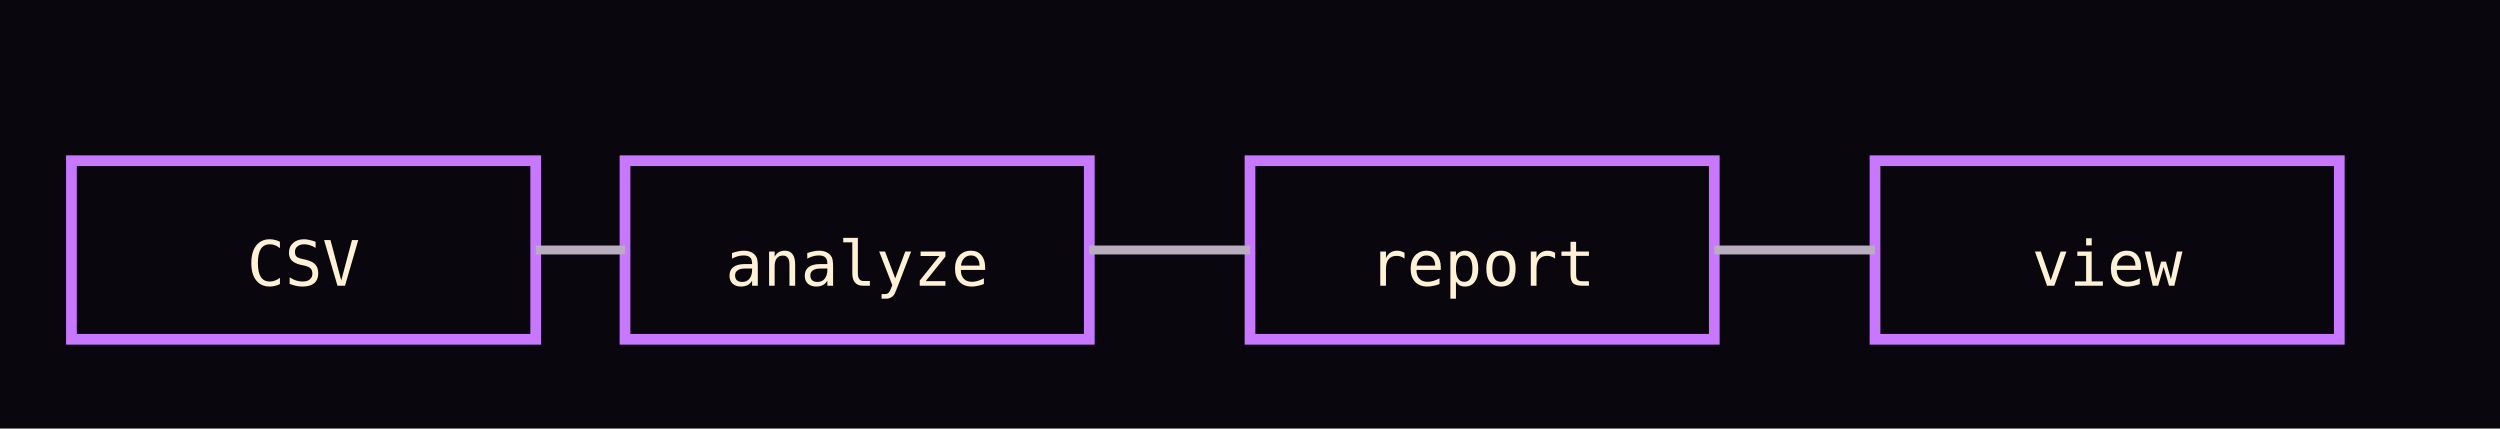
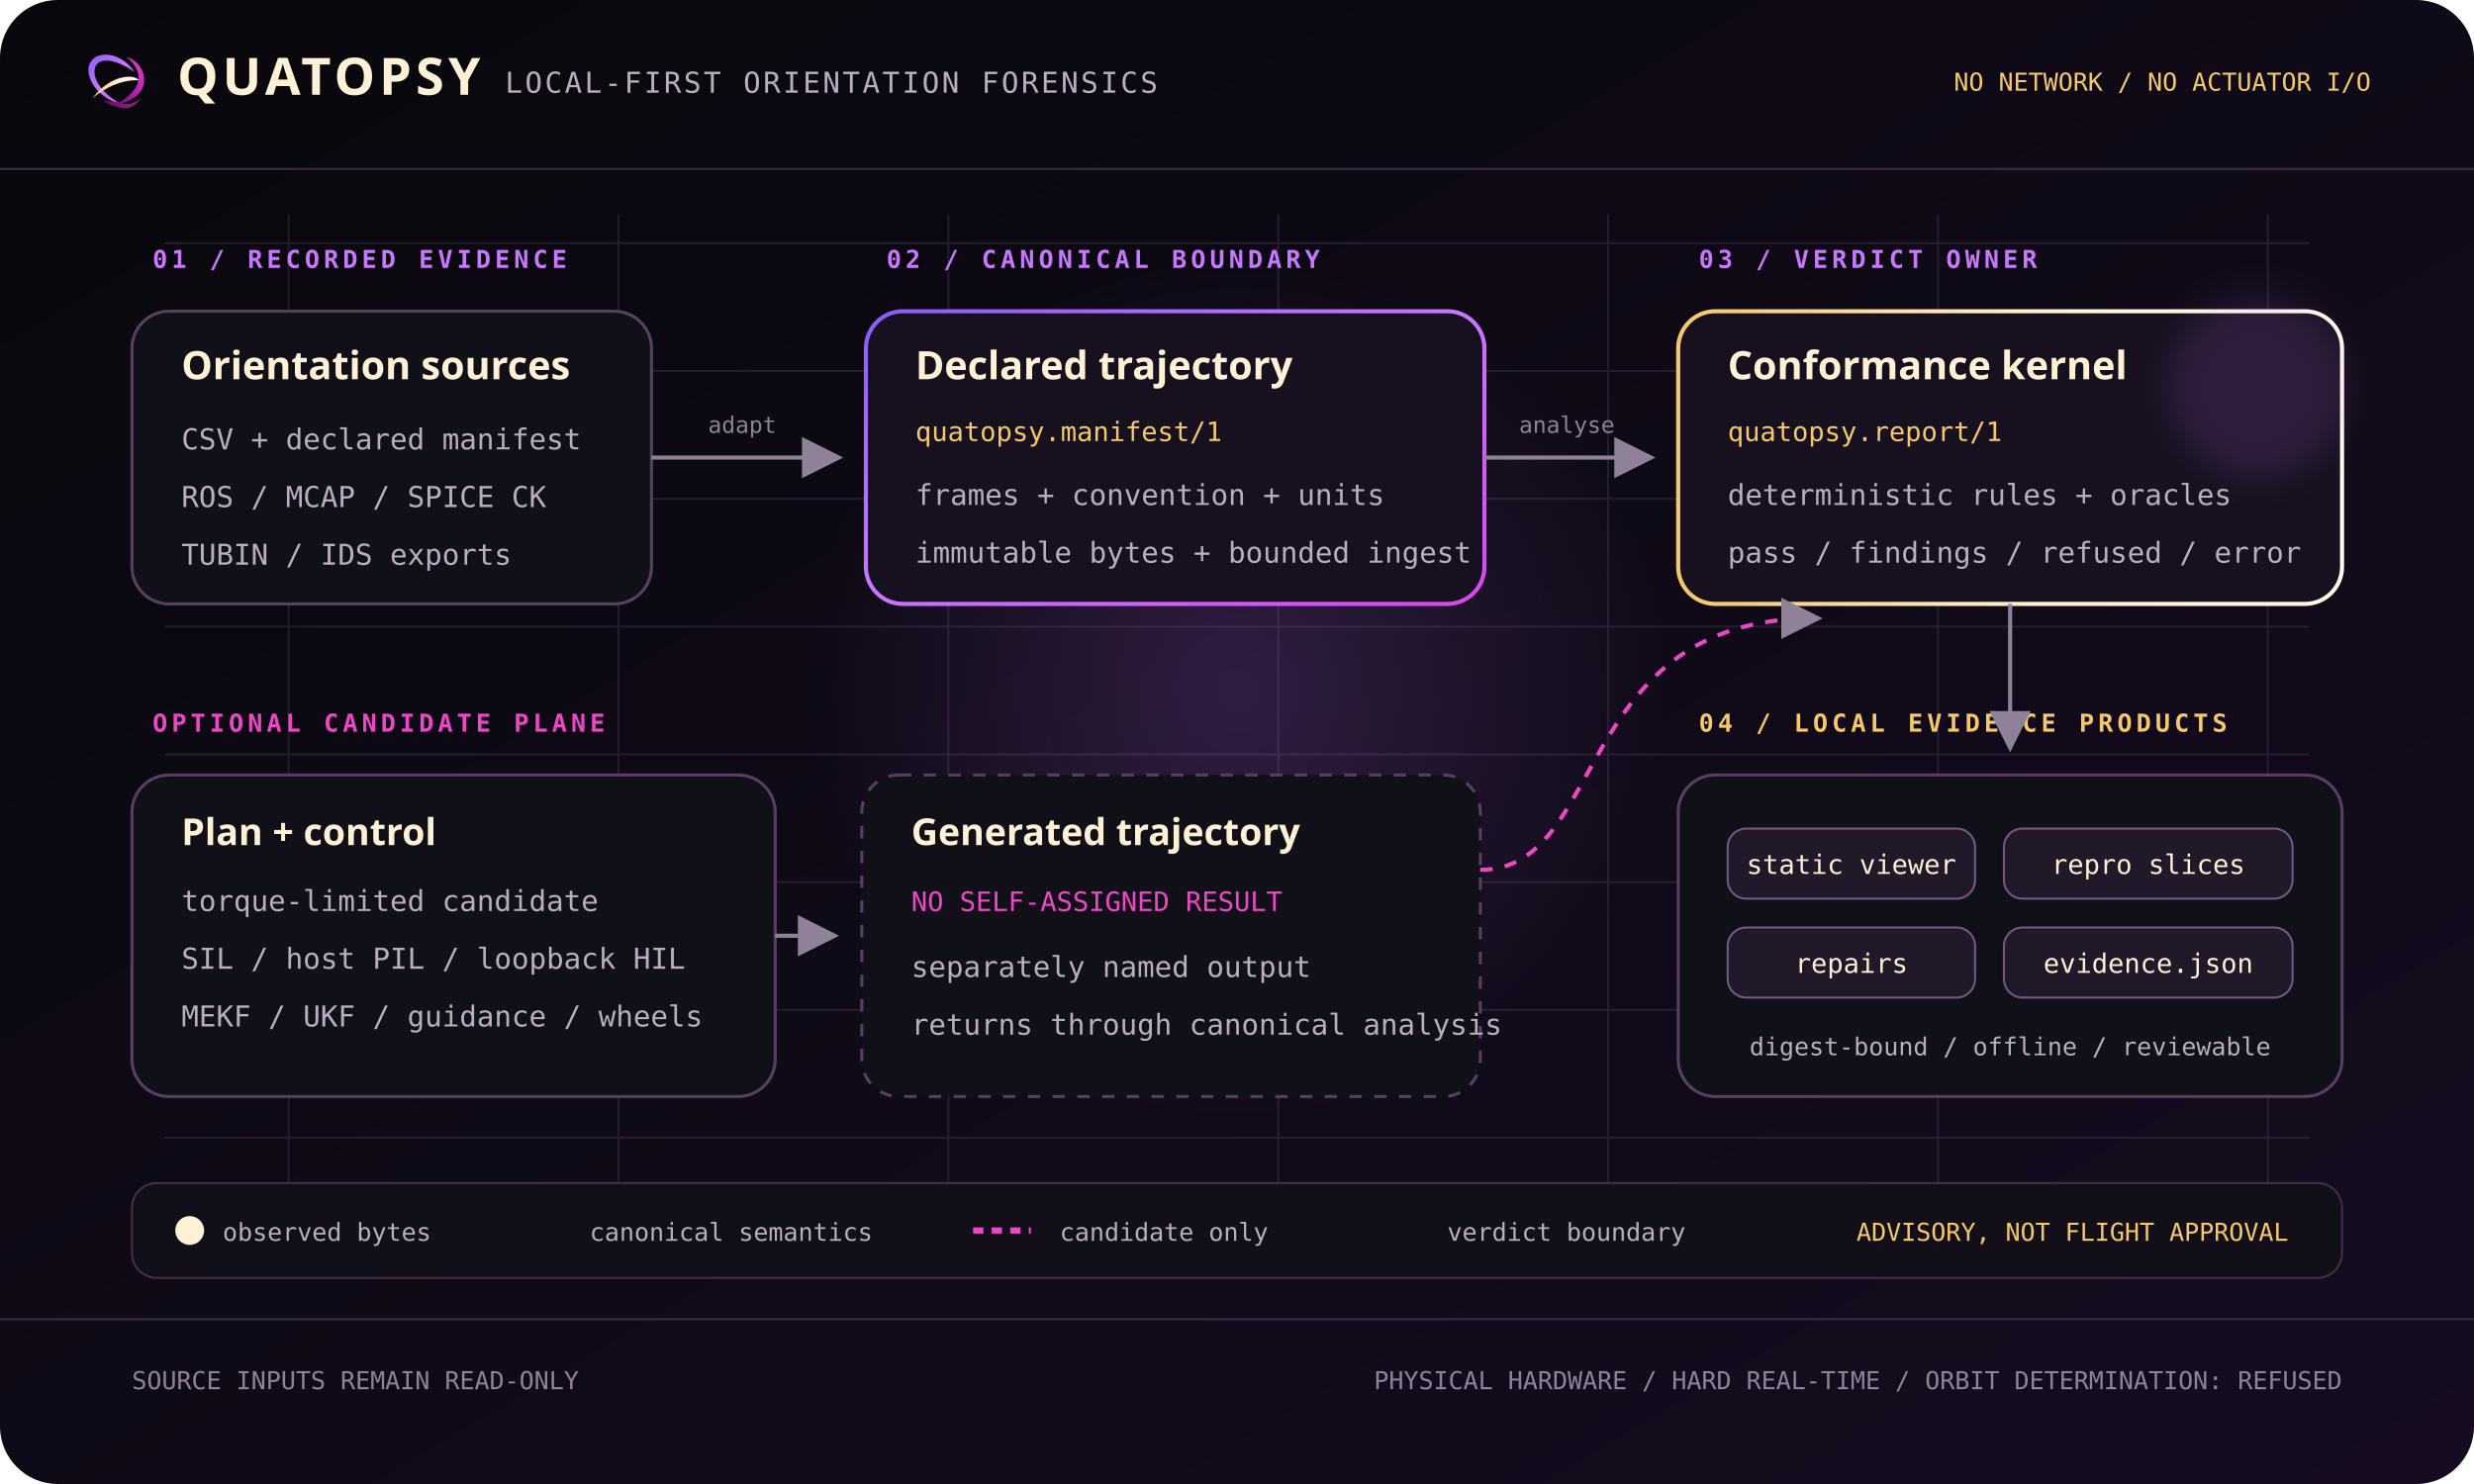
- <svg xmlns="http://www.w3.org/2000/svg" viewBox="0 0 280 48" role="img" aria-label="Quatopsy workflow">
-   <rect width="280" height="48" fill="#09070d" />
-   <rect x="8" y="18" width="52" height="20" fill="none" stroke="#c778ff" stroke-width="1.2" />
-   <text x="34" y="32" text-anchor="middle" fill="#fff1d6" font-size="7" font-family="ui-monospace, &quot;SFMono-Regular&quot;, Menlo, Consolas, monospace">CSV</text>
-   <rect x="70" y="18" width="52" height="20" fill="none" stroke="#c778ff" stroke-width="1.2" />
-   <text x="96" y="32" text-anchor="middle" fill="#fff1d6" font-size="7" font-family="ui-monospace, &quot;SFMono-Regular&quot;, Menlo, Consolas, monospace">analyze</text>
-   <rect x="140" y="18" width="52" height="20" fill="none" stroke="#c778ff" stroke-width="1.2" />
-   <text x="166" y="32" text-anchor="middle" fill="#fff1d6" font-size="7" font-family="ui-monospace, &quot;SFMono-Regular&quot;, Menlo, Consolas, monospace">report</text>
-   <rect x="210" y="18" width="52" height="20" fill="none" stroke="#c778ff" stroke-width="1.2" />
-   <text x="236" y="32" text-anchor="middle" fill="#fff1d6" font-size="7" font-family="ui-monospace, &quot;SFMono-Regular&quot;, Menlo, Consolas, monospace">view</text>
-   <path d="M60 28 H70 M122 28 H140 M192 28 H210" stroke="#b9aebf" stroke-width="1" />
+ <svg xmlns="http://www.w3.org/2000/svg" viewBox="0 0 1200 720" role="img" aria-labelledby="title desc">
+   <defs>
+     <linearGradient id="bg" x1="0" y1="0" x2="1" y2="1">
+       <stop stop-color="#09070d" />
+       <stop offset="0.55" stop-color="#100a18" />
+       <stop offset="1" stop-color="#160b20" />
+     </linearGradient>
+     <linearGradient id="violet" x1="0" y1="0" x2="1" y2="1">
+       <stop stop-color="#8b5cf6" />
+       <stop offset="0.48" stop-color="#c778ff" />
+       <stop offset="1" stop-color="#d946ef" />
+     </linearGradient>
+     <linearGradient id="cerise" x1="0" y1="1" x2="1" y2="0">
+       <stop stop-color="#58104f" />
+       <stop offset="0.55" stop-color="#b21eaa" />
+       <stop offset="1" stop-color="#ec48c6" />
+     </linearGradient>
+     <linearGradient id="gold" x1="0" y1="0" x2="1" y2="0">
+       <stop stop-color="#f5c96a" />
+       <stop offset="0.55" stop-color="#fff1d6" />
+       <stop offset="1" stop-color="#fff8e8" />
+     </linearGradient>
+     <radialGradient id="halo">
+       <stop stop-color="#c778ff" stop-opacity="0.18" />
+       <stop offset="1" stop-color="#c778ff" stop-opacity="0" />
+     </radialGradient>
+     <filter id="glow" x="-60%" y="-60%" width="220%" height="220%">
+       <feGaussianBlur stdDeviation="8" />
+     </filter>
+     <marker id="arrow" markerWidth="10" markerHeight="10" refX="8" refY="5" orient="auto">
+       <path d="M0 0 L10 5 L0 10 Z" fill="#8f8298" />
+     </marker>
+   </defs>
+   <rect width="1200" height="720" rx="28" fill="url(#bg)" />
+   <path d="M0 82 H1200 M0 640 H1200" stroke="#3a2b43" stroke-width="1" />
+   <g opacity="0.18" stroke="#8b6d98" stroke-width="1">
+     <path d="M80 118 H1120 M80 180 H1120 M80 242 H1120 M80 304 H1120 M80 366 H1120 M80 428 H1120 M80 490 H1120 M80 552 H1120" />
+     <path d="M140 104 V610 M300 104 V610 M460 104 V610 M620 104 V610 M780 104 V610 M940 104 V610 M1100 104 V610" />
+   </g>
+   <circle cx="600" cy="335" r="210" fill="url(#halo)" />
+   <g transform="translate(38 21) scale(1.15)">
+     <path d="M4.7 14 C3.1 9 6 5 11 4.8 C16 4.6 20.9 7.8 23.8 12.2 C19.8 9.4 15.3 7.1 11.3 7.3 C7.7 7.5 6.2 10.2 7 13.8 C8 18.1 12.5 22.8 18.6 25.9 C12.2 24.3 6.4 19.9 4.7 14 Z" fill="url(#violet)" />
+     <path d="M20.2 5.8 C25 7.1 28 11.3 27.7 16.2 C27.3 21.4 22.4 24.5 16.3 25.8 C20.5 23 24 20.2 25.1 16.6 C26.2 13 24.3 8.9 20.2 5.8 Z M17.8 25.2 C21.1 26.2 23.8 25.4 26.3 23.1 C23.8 26.8 20.7 28 17.7 27.2 C14.7 26.4 12.3 25.7 10.4 24.3 C13 24.7 15.5 24.3 17.8 25.2 Z" fill="url(#cerise)" />
+     <path d="M6 23.1 C9.7 18.1 15.7 14 21.7 14.1 C23.5 14.1 24.8 14.7 25.6 15.6 C21.1 15.4 16.8 16.6 13 18.5 C9.8 20.1 7.3 22.1 6 23.1 Z" fill="url(#gold)" />
+   </g>
+   <text x="86" y="46" fill="#fff1d6" font-size="25" font-weight="700" font-family="ui-sans-serif, system-ui, sans-serif" letter-spacing="2">QUATOPSY</text>
+   <text x="245" y="45" fill="#b9aebf" font-size="14" font-family="ui-monospace, monospace" letter-spacing="1.2">LOCAL-FIRST ORIENTATION FORENSICS</text>
+   <text x="1150" y="44" text-anchor="end" fill="#f5c96a" font-size="12" font-family="ui-monospace, monospace">NO NETWORK / NO ACTUATOR I/O</text>
+   <text x="74" y="130" fill="#c778ff" font-size="12" font-weight="700" font-family="ui-monospace, monospace" letter-spacing="2">01 / RECORDED EVIDENCE</text>
+   <rect x="64" y="151" width="252" height="142" rx="18" fill="#110f17" stroke="#55415f" stroke-width="1.5" />
+   <text x="88" y="184" fill="#fff1d6" font-size="19" font-weight="700" font-family="ui-sans-serif, system-ui, sans-serif">Orientation sources</text>
+   <g fill="#b9aebf" font-size="14" font-family="ui-monospace, monospace">
+     <text x="88" y="218">CSV + declared manifest</text>
+     <text x="88" y="246">ROS / MCAP / SPICE CK</text>
+     <text x="88" y="274">TUBIN / IDS exports</text>
+   </g>
+   <text x="430" y="130" fill="#c778ff" font-size="12" font-weight="700" font-family="ui-monospace, monospace" letter-spacing="2">02 / CANONICAL BOUNDARY</text>
+   <rect x="420" y="151" width="300" height="142" rx="18" fill="#17101f" stroke="url(#violet)" stroke-width="2" />
+   <text x="444" y="184" fill="#fff1d6" font-size="19" font-weight="700" font-family="ui-sans-serif, system-ui, sans-serif">Declared trajectory</text>
+   <text x="444" y="214" fill="#f5c96a" font-size="13" font-family="ui-monospace, monospace">quatopsy.manifest/1</text>
+   <g fill="#b9aebf" font-size="14" font-family="ui-monospace, monospace">
+     <text x="444" y="245">frames + convention + units</text>
+     <text x="444" y="273">immutable bytes + bounded ingest</text>
+   </g>
+   <text x="824" y="130" fill="#c778ff" font-size="12" font-weight="700" font-family="ui-monospace, monospace" letter-spacing="2">03 / VERDICT OWNER</text>
+   <rect x="814" y="151" width="322" height="142" rx="18" fill="#17101f" stroke="url(#gold)" stroke-width="2" />
+   <circle cx="1095" cy="188" r="44" fill="#c778ff" opacity="0.13" filter="url(#glow)" />
+   <text x="838" y="184" fill="#fff1d6" font-size="19" font-weight="700" font-family="ui-sans-serif, system-ui, sans-serif">Conformance kernel</text>
+   <text x="838" y="214" fill="#f5c96a" font-size="13" font-family="ui-monospace, monospace">quatopsy.report/1</text>
+   <g fill="#b9aebf" font-size="14" font-family="ui-monospace, monospace">
+     <text x="838" y="245">deterministic rules + oracles</text>
+     <text x="838" y="273">pass / findings / refused / error</text>
+   </g>
+   <path d="M316 222 H405" fill="none" stroke="#8f8298" stroke-width="2" marker-end="url(#arrow)" />
+   <path d="M720 222 H799" fill="none" stroke="#8f8298" stroke-width="2" marker-end="url(#arrow)" />
+   <text x="360" y="210" text-anchor="middle" fill="#8f8298" font-size="11" font-family="ui-monospace, monospace">adapt</text>
+   <text x="760" y="210" text-anchor="middle" fill="#8f8298" font-size="11" font-family="ui-monospace, monospace">analyse</text>
+   <text x="74" y="355" fill="#ec48c6" font-size="12" font-weight="700" font-family="ui-monospace, monospace" letter-spacing="2">OPTIONAL CANDIDATE PLANE</text>
+   <rect x="64" y="376" width="312" height="156" rx="18" fill="#110f17" stroke="#55415f" stroke-width="1.5" />
+   <text x="88" y="410" fill="#fff1d6" font-size="18" font-weight="700" font-family="ui-sans-serif, system-ui, sans-serif">Plan + control</text>
+   <g fill="#b9aebf" font-size="14" font-family="ui-monospace, monospace">
+     <text x="88" y="442">torque-limited candidate</text>
+     <text x="88" y="470">SIL / host PIL / loopback HIL</text>
+     <text x="88" y="498">MEKF / UKF / guidance / wheels</text>
+   </g>
+   <rect x="418" y="376" width="300" height="156" rx="18" fill="#110f17" stroke="#55415f" stroke-width="1.5" stroke-dasharray="6 6" />
+   <text x="442" y="410" fill="#fff1d6" font-size="18" font-weight="700" font-family="ui-sans-serif, system-ui, sans-serif">Generated trajectory</text>
+   <text x="442" y="442" fill="#ec48c6" font-size="13" font-family="ui-monospace, monospace">NO SELF-ASSIGNED RESULT</text>
+   <g fill="#b9aebf" font-size="14" font-family="ui-monospace, monospace">
+     <text x="442" y="474">separately named output</text>
+     <text x="442" y="502">returns through canonical analysis</text>
+   </g>
+   <path d="M376 454 H403" fill="none" stroke="#8f8298" stroke-width="2" marker-end="url(#arrow)" />
+   <path d="M718 422 C780 422 762 300 880 300" fill="none" stroke="#ec48c6" stroke-width="2" stroke-dasharray="6 6" marker-end="url(#arrow)" />
+   <text x="824" y="355" fill="#f5c96a" font-size="12" font-weight="700" font-family="ui-monospace, monospace" letter-spacing="2">04 / LOCAL EVIDENCE PRODUCTS</text>
+   <rect x="814" y="376" width="322" height="156" rx="18" fill="#110f17" stroke="#55415f" stroke-width="1.5" />
+   <g font-family="ui-monospace, monospace" font-size="13">
+     <rect x="838" y="402" width="120" height="34" rx="9" fill="#21182a" stroke="#725980" />
+     <text x="898" y="424" text-anchor="middle" fill="#fff1d6">static viewer</text>
+     <rect x="972" y="402" width="140" height="34" rx="9" fill="#21182a" stroke="#725980" />
+     <text x="1042" y="424" text-anchor="middle" fill="#fff1d6">repro slices</text>
+     <rect x="838" y="450" width="120" height="34" rx="9" fill="#21182a" stroke="#725980" />
+     <text x="898" y="472" text-anchor="middle" fill="#fff1d6">repairs</text>
+     <rect x="972" y="450" width="140" height="34" rx="9" fill="#21182a" stroke="#725980" />
+     <text x="1042" y="472" text-anchor="middle" fill="#fff1d6">evidence.json</text>
+   </g>
+   <text x="975" y="512" text-anchor="middle" fill="#b9aebf" font-size="12" font-family="ui-monospace, monospace">digest-bound / offline / reviewable</text>
+   <path d="M975 293 V361" fill="none" stroke="#8f8298" stroke-width="2" marker-end="url(#arrow)" />
+   <rect x="64" y="574" width="1072" height="46" rx="12" fill="#130f19" stroke="#3f3048" />
+   <circle cx="92" cy="597" r="7" fill="#fff1d6" />
+   <text x="108" y="602" fill="#b9aebf" font-size="12" font-family="ui-monospace, monospace">observed bytes</text>
+   <path d="M244 597 H272" stroke="url(#violet)" stroke-width="5" stroke-linecap="round" />
+   <text x="286" y="602" fill="#b9aebf" font-size="12" font-family="ui-monospace, monospace">canonical semantics</text>
+   <path d="M472 597 H500" stroke="#ec48c6" stroke-width="3" stroke-dasharray="5 4" />
+   <text x="514" y="602" fill="#b9aebf" font-size="12" font-family="ui-monospace, monospace">candidate only</text>
+   <path d="M660 597 H688" stroke="url(#gold)" stroke-width="5" stroke-linecap="round" />
+   <text x="702" y="602" fill="#b9aebf" font-size="12" font-family="ui-monospace, monospace">verdict boundary</text>
+   <text x="1110" y="602" text-anchor="end" fill="#f5c96a" font-size="12" font-family="ui-monospace, monospace">ADVISORY, NOT FLIGHT APPROVAL</text>
+   <text x="64" y="674" fill="#8f8298" font-size="12" font-family="ui-monospace, monospace">SOURCE INPUTS REMAIN READ-ONLY</text>
+   <text x="1136" y="674" text-anchor="end" fill="#8f8298" font-size="12" font-family="ui-monospace, monospace">PHYSICAL HARDWARE / HARD REAL-TIME / ORBIT DETERMINATION: REFUSED</text>
</svg>
